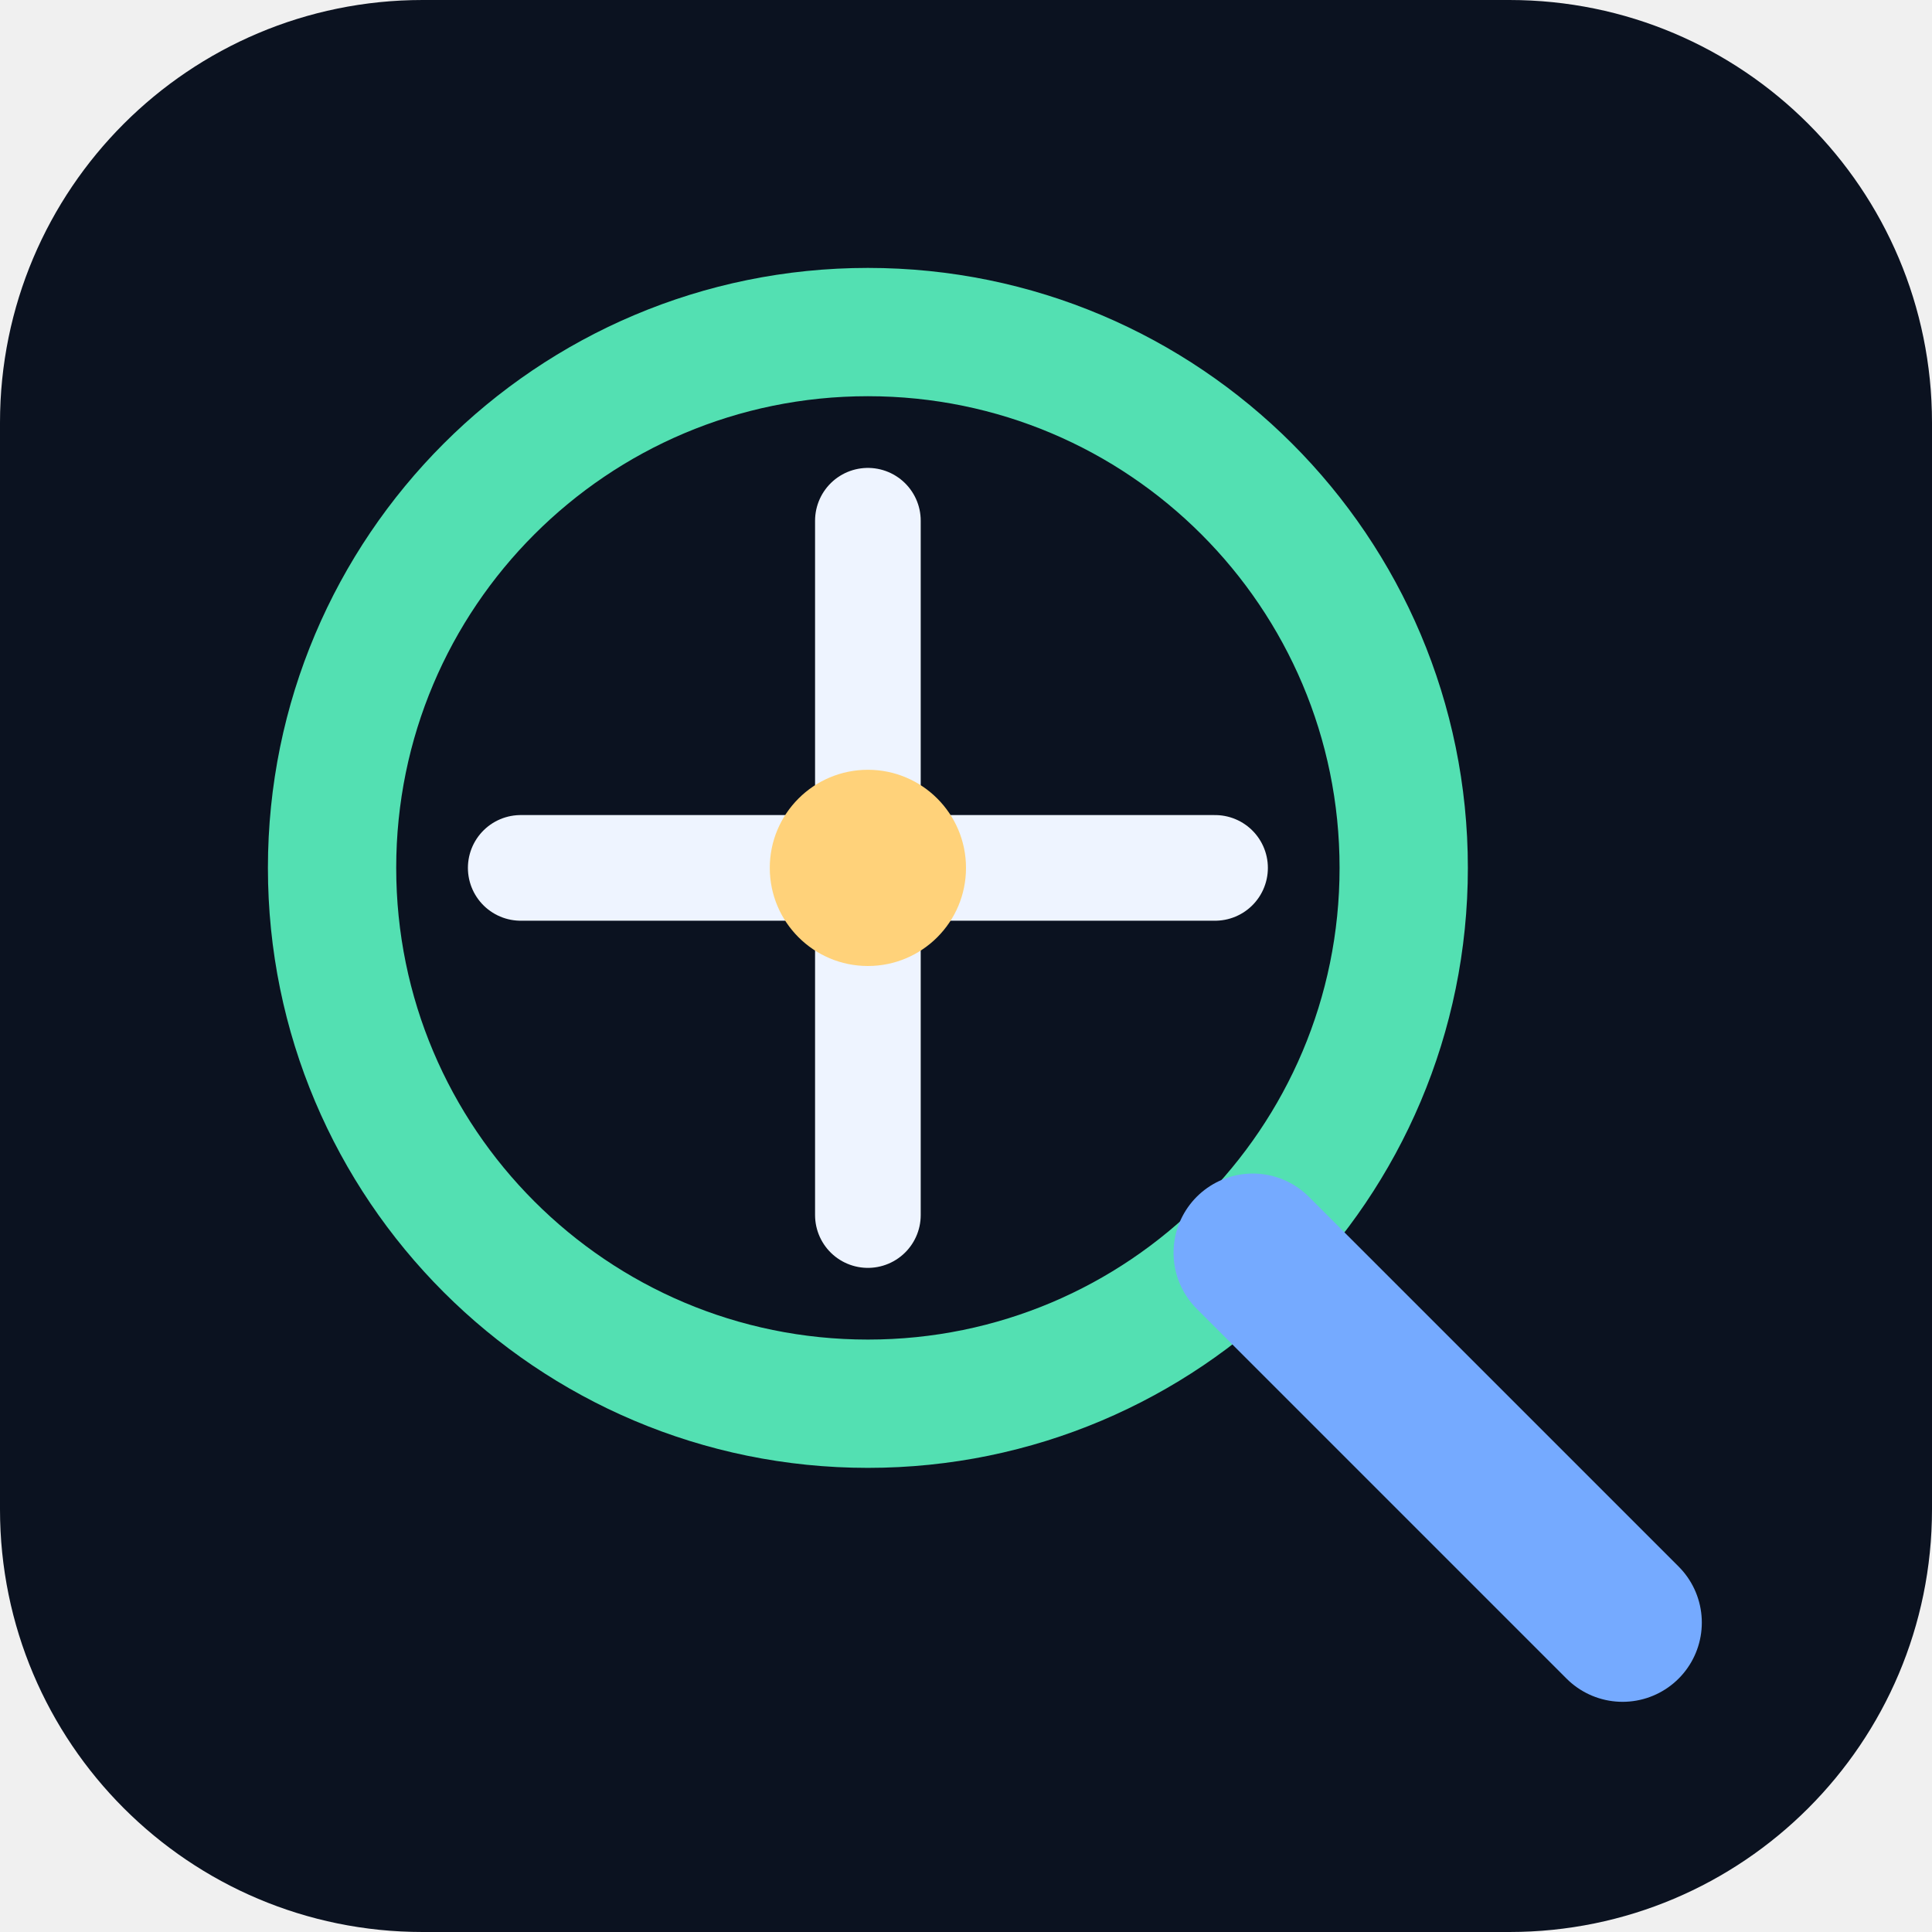
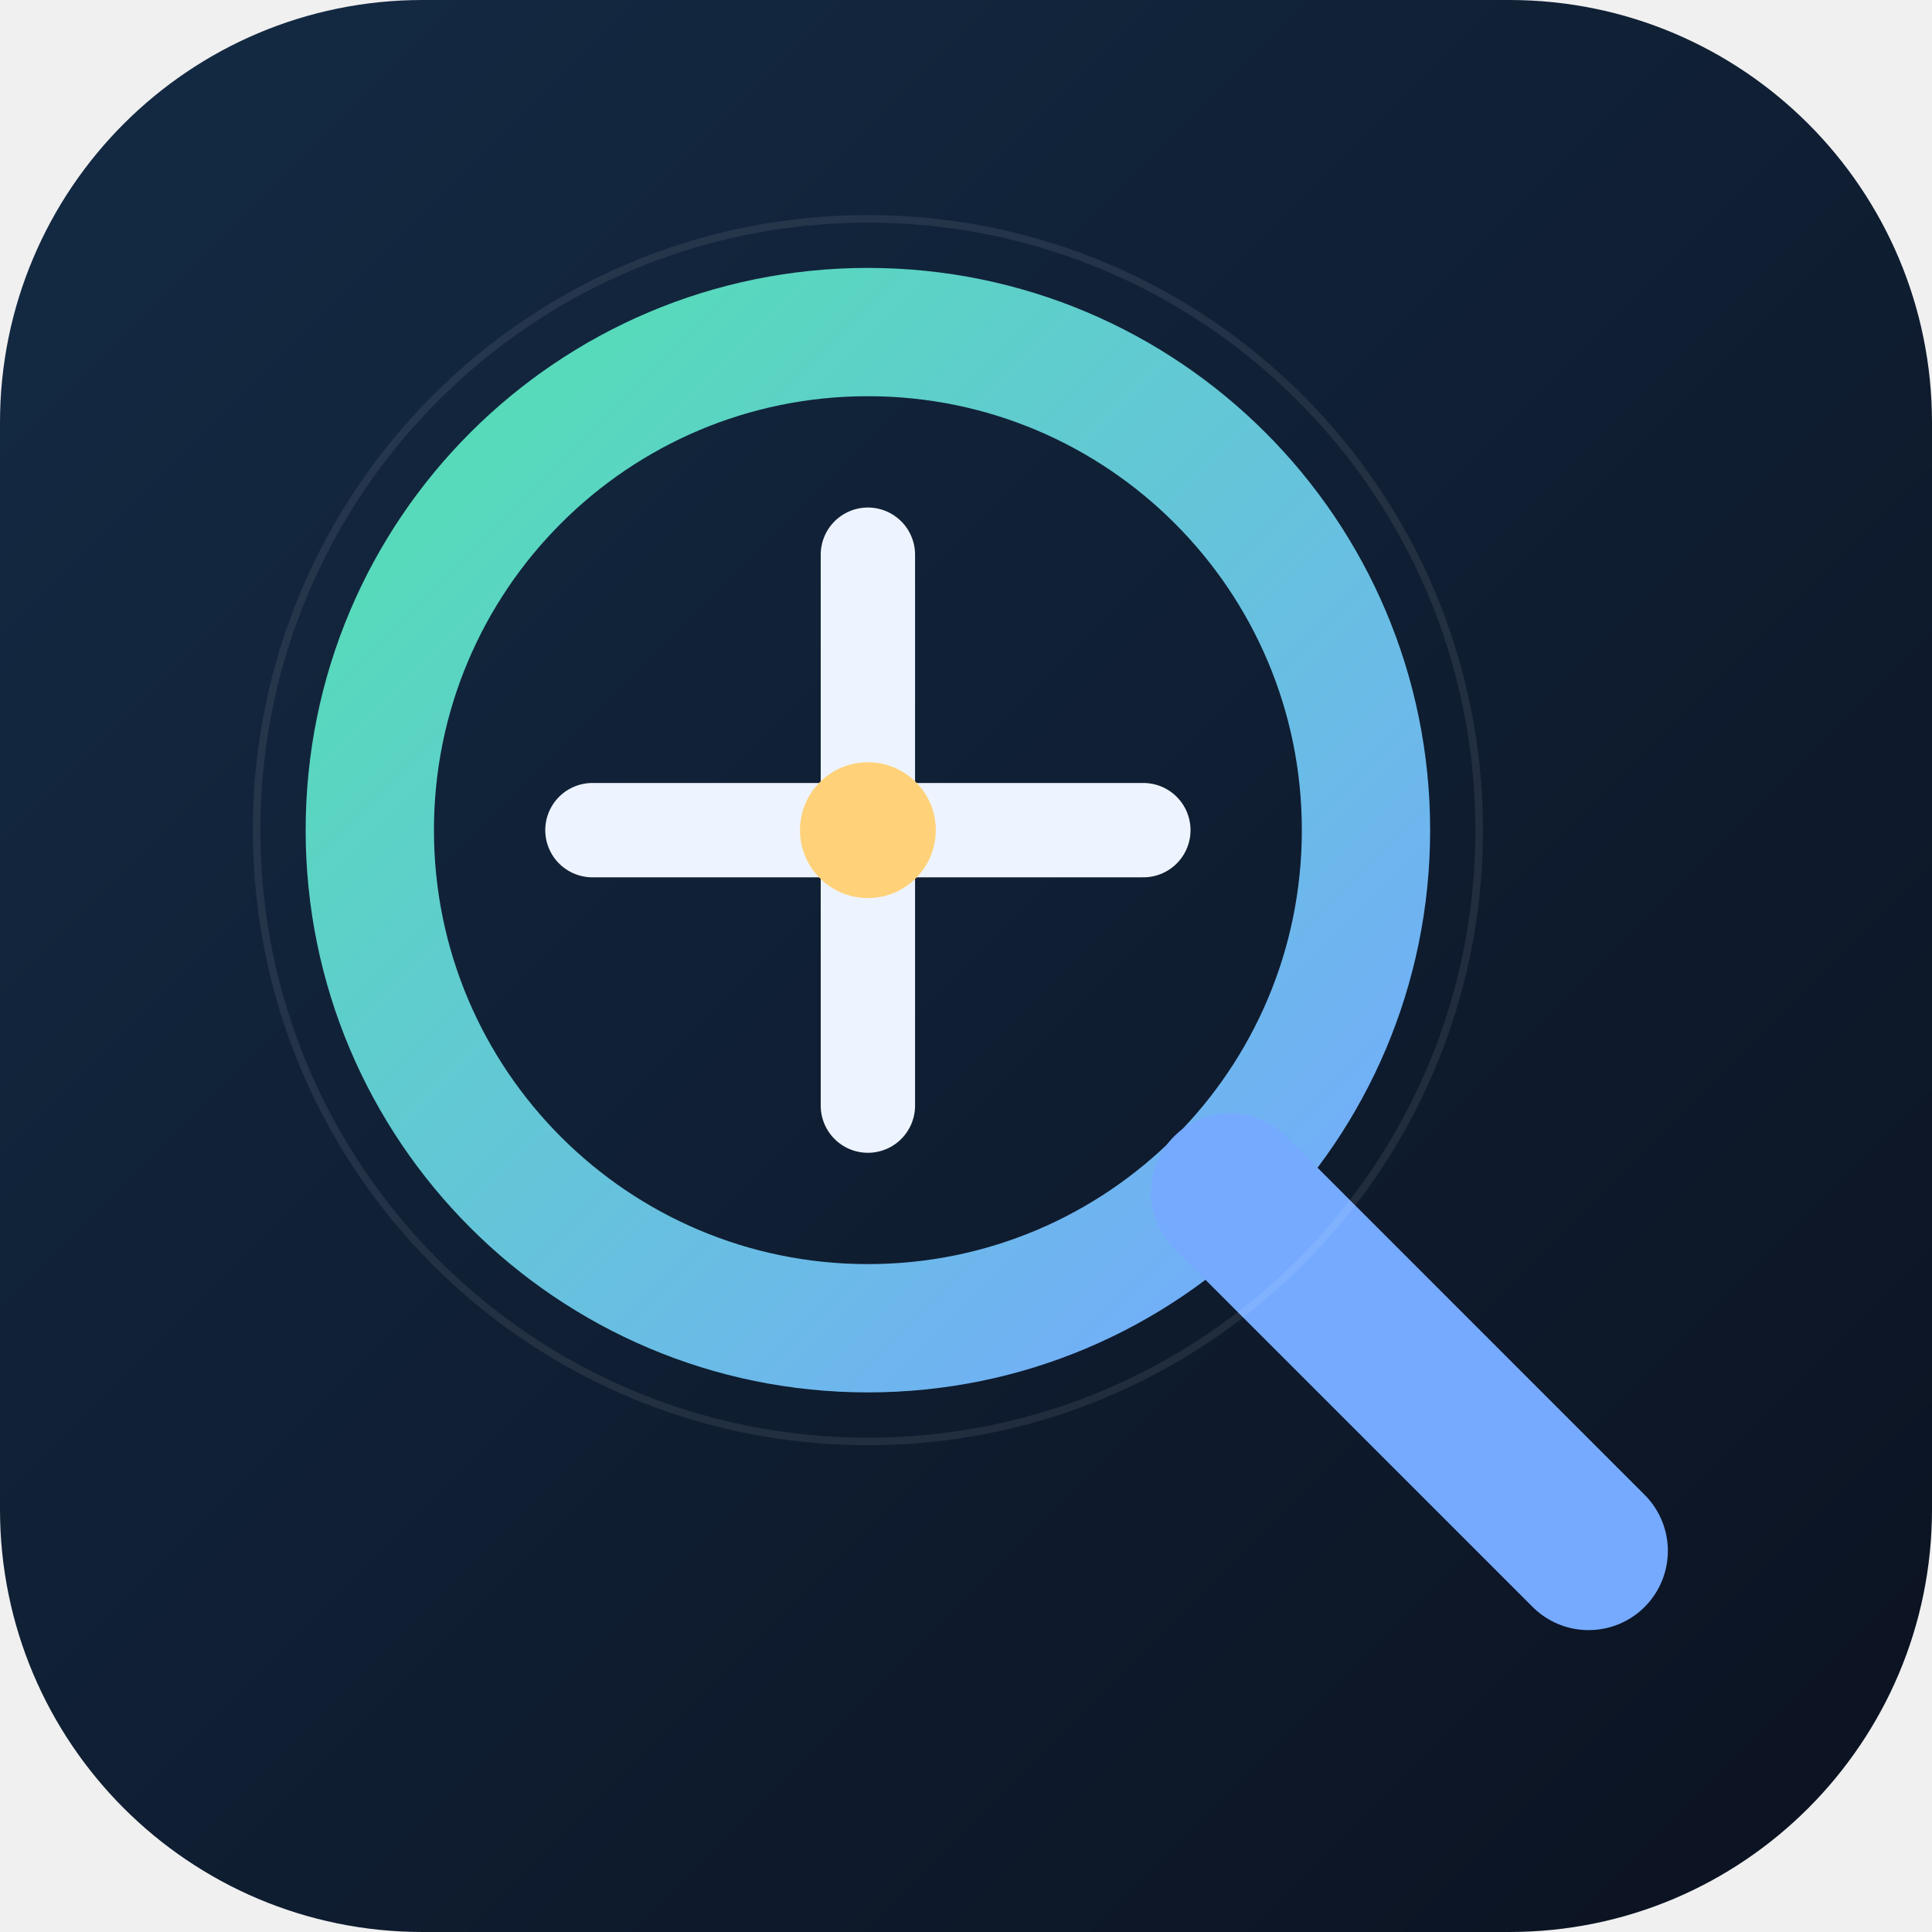
- <svg xmlns="http://www.w3.org/2000/svg" viewBox="0 0 512 512">
-   <rect width="512" height="512" rx="112" fill="#0b1220" />
-   <circle cx="230" cy="230" r="142" fill="none" stroke="#53e0b2" stroke-width="34" />
-   <path d="M332 332 430 430" stroke="#75aaff" stroke-width="42" stroke-linecap="round" />
-   <path d="M230 138v184M138 230h184" stroke="#eef4ff" stroke-width="28" stroke-linecap="round" />
-   <circle cx="230" cy="230" r="26" fill="#ffd27a" />
+ <svg xmlns="http://www.w3.org/2000/svg" width="512" height="512" viewBox="0 0 512 512" role="img" aria-labelledby="title">
+   <defs>
+     <linearGradient id="bg" x1="0" y1="0" x2="1" y2="1">
+       <stop offset="0" stop-color="#142b45" />
+       <stop offset="1" stop-color="#0b1220" />
+     </linearGradient>
+     <linearGradient id="lens" x1="0" y1="0" x2="1" y2="1">
+       <stop offset="0" stop-color="#53e0b2" />
+       <stop offset="1" stop-color="#75aaff" />
+     </linearGradient>
+   </defs>
+   <rect width="512" height="512" rx="112" fill="url(#bg)" />
+   <circle cx="230" cy="220" r="132" fill="none" stroke="url(#lens)" stroke-width="34" />
+   <path d="M326 316 421 411" fill="none" stroke="#75aaff" stroke-width="42" stroke-linecap="round" />
+   <path d="M230 147v146M157 220h146" fill="none" stroke="#eef4ff" stroke-width="25" stroke-linecap="round" />
+   <circle cx="230" cy="220" r="18" fill="#ffd27a" />
+   <circle cx="230" cy="220" r="162" fill="none" stroke="#ffffff" stroke-opacity=".08" stroke-width="2" />
</svg>
